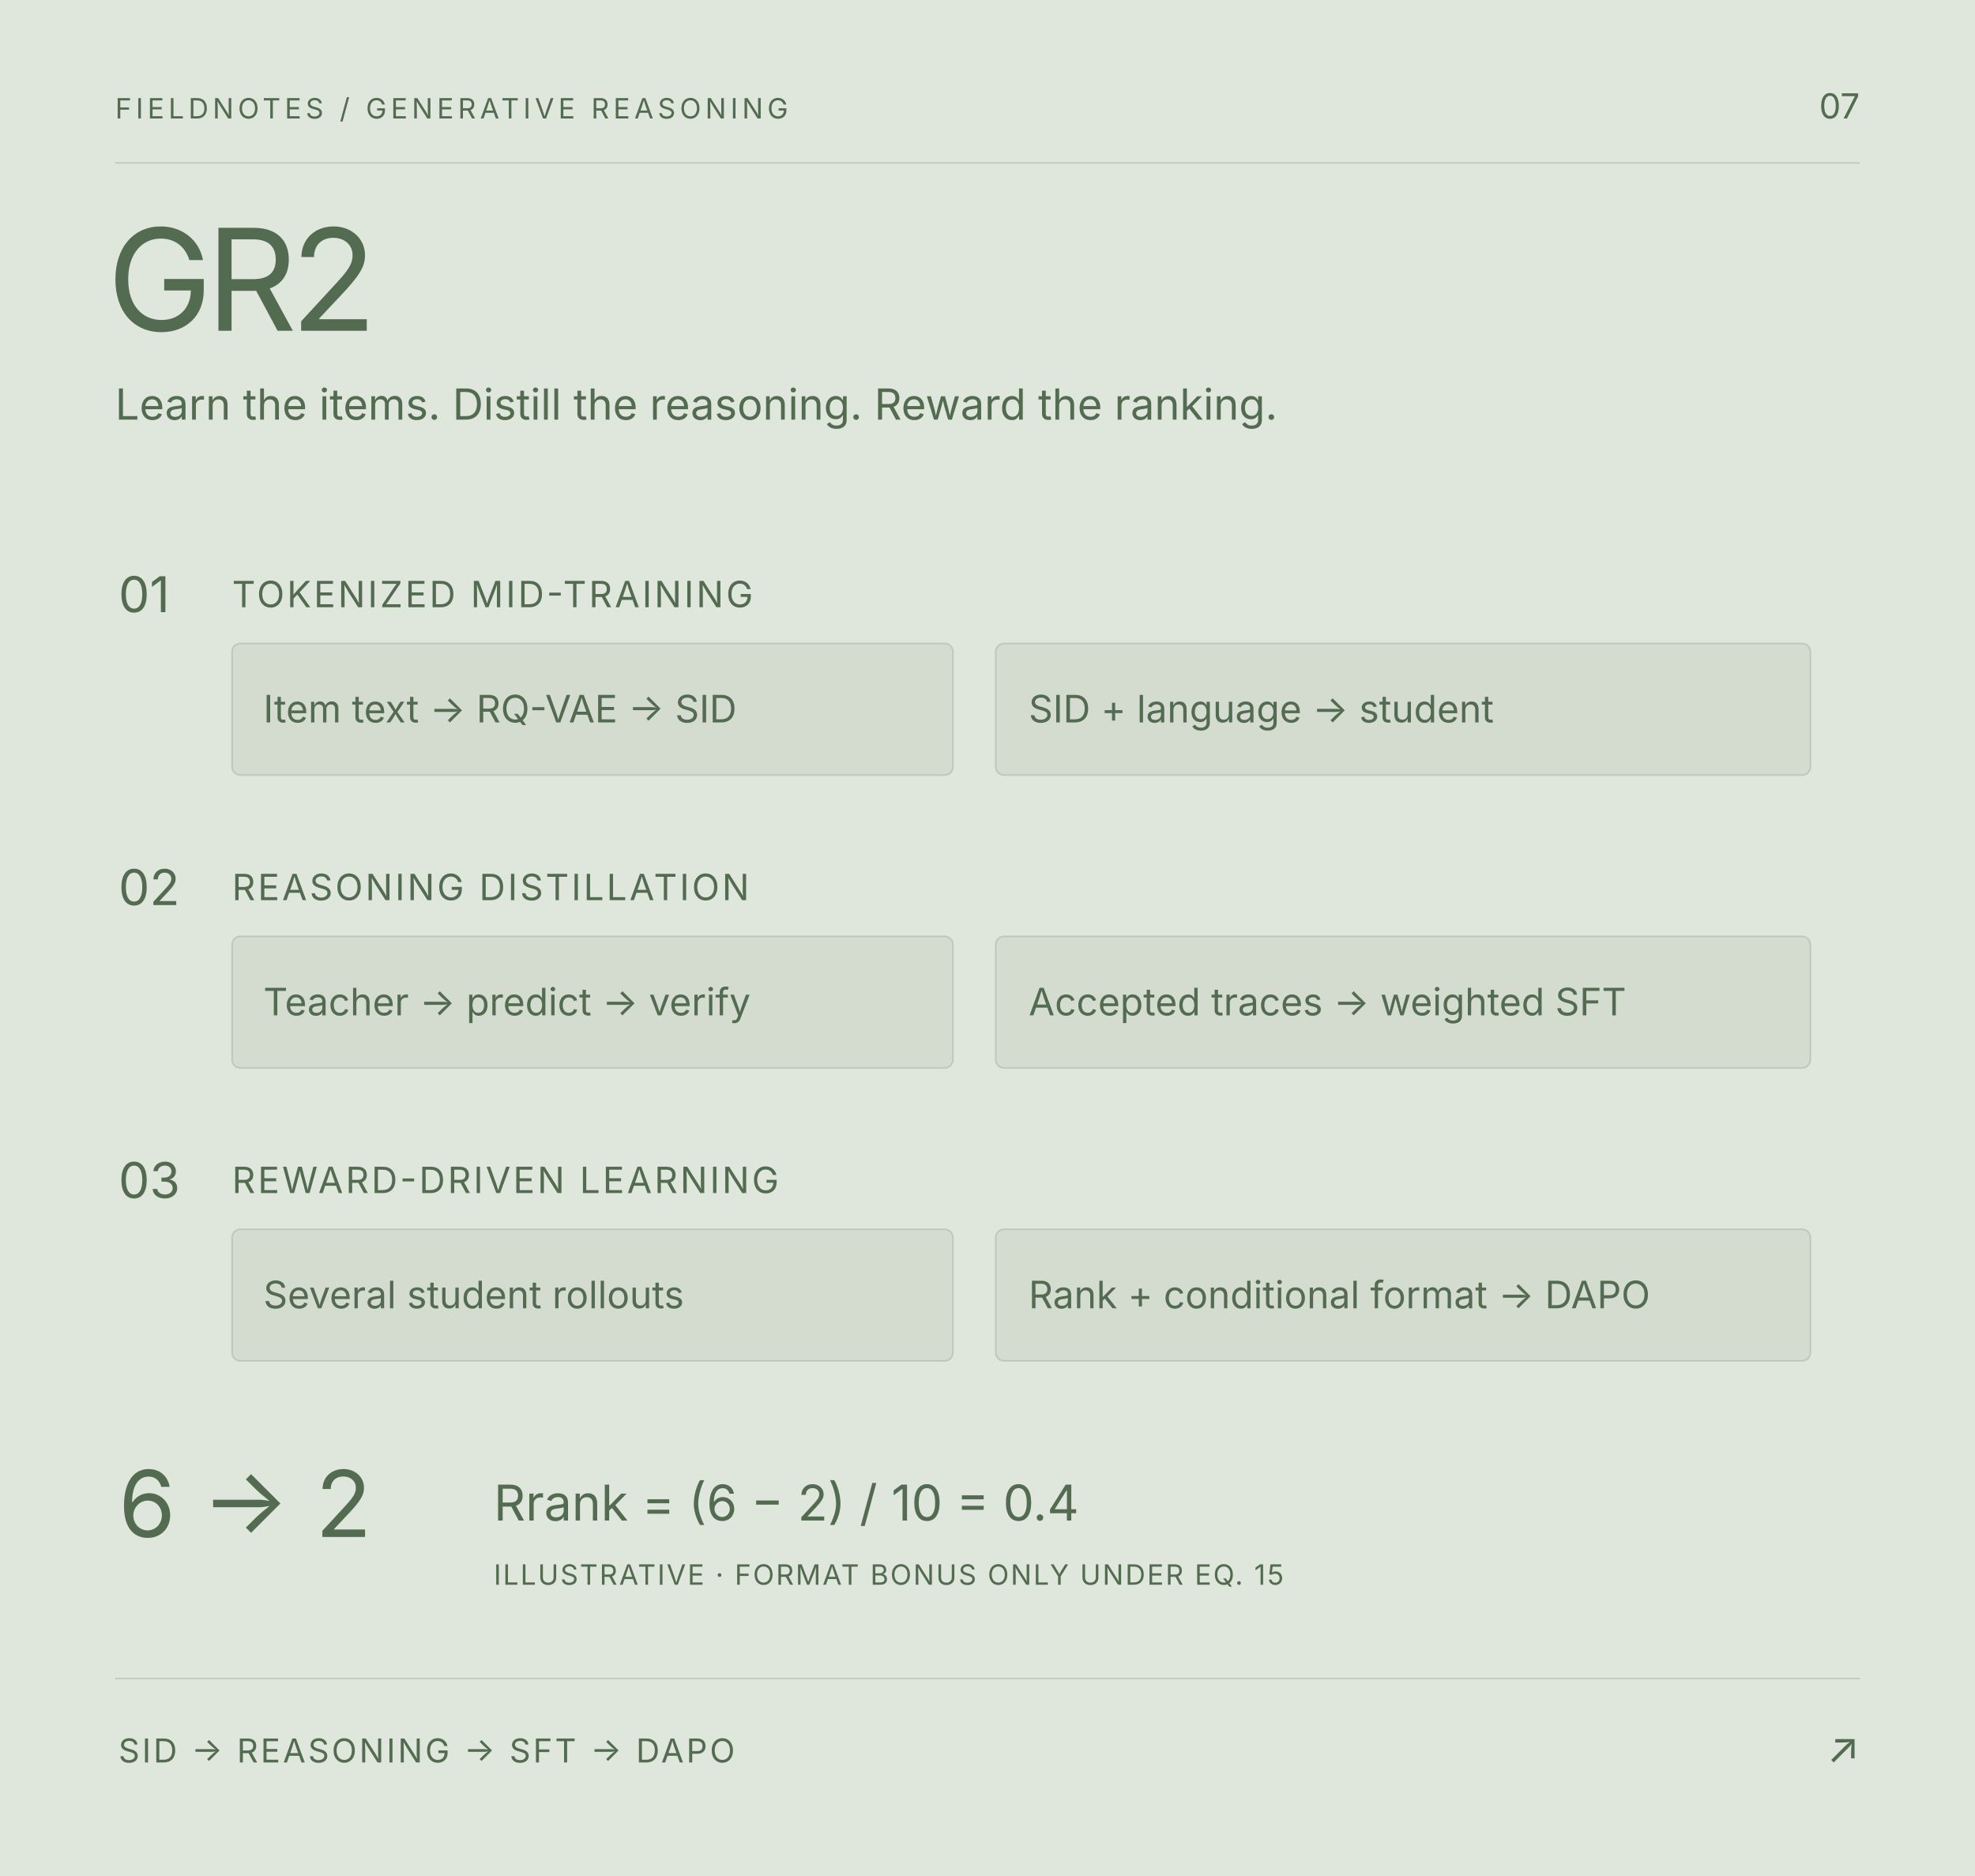
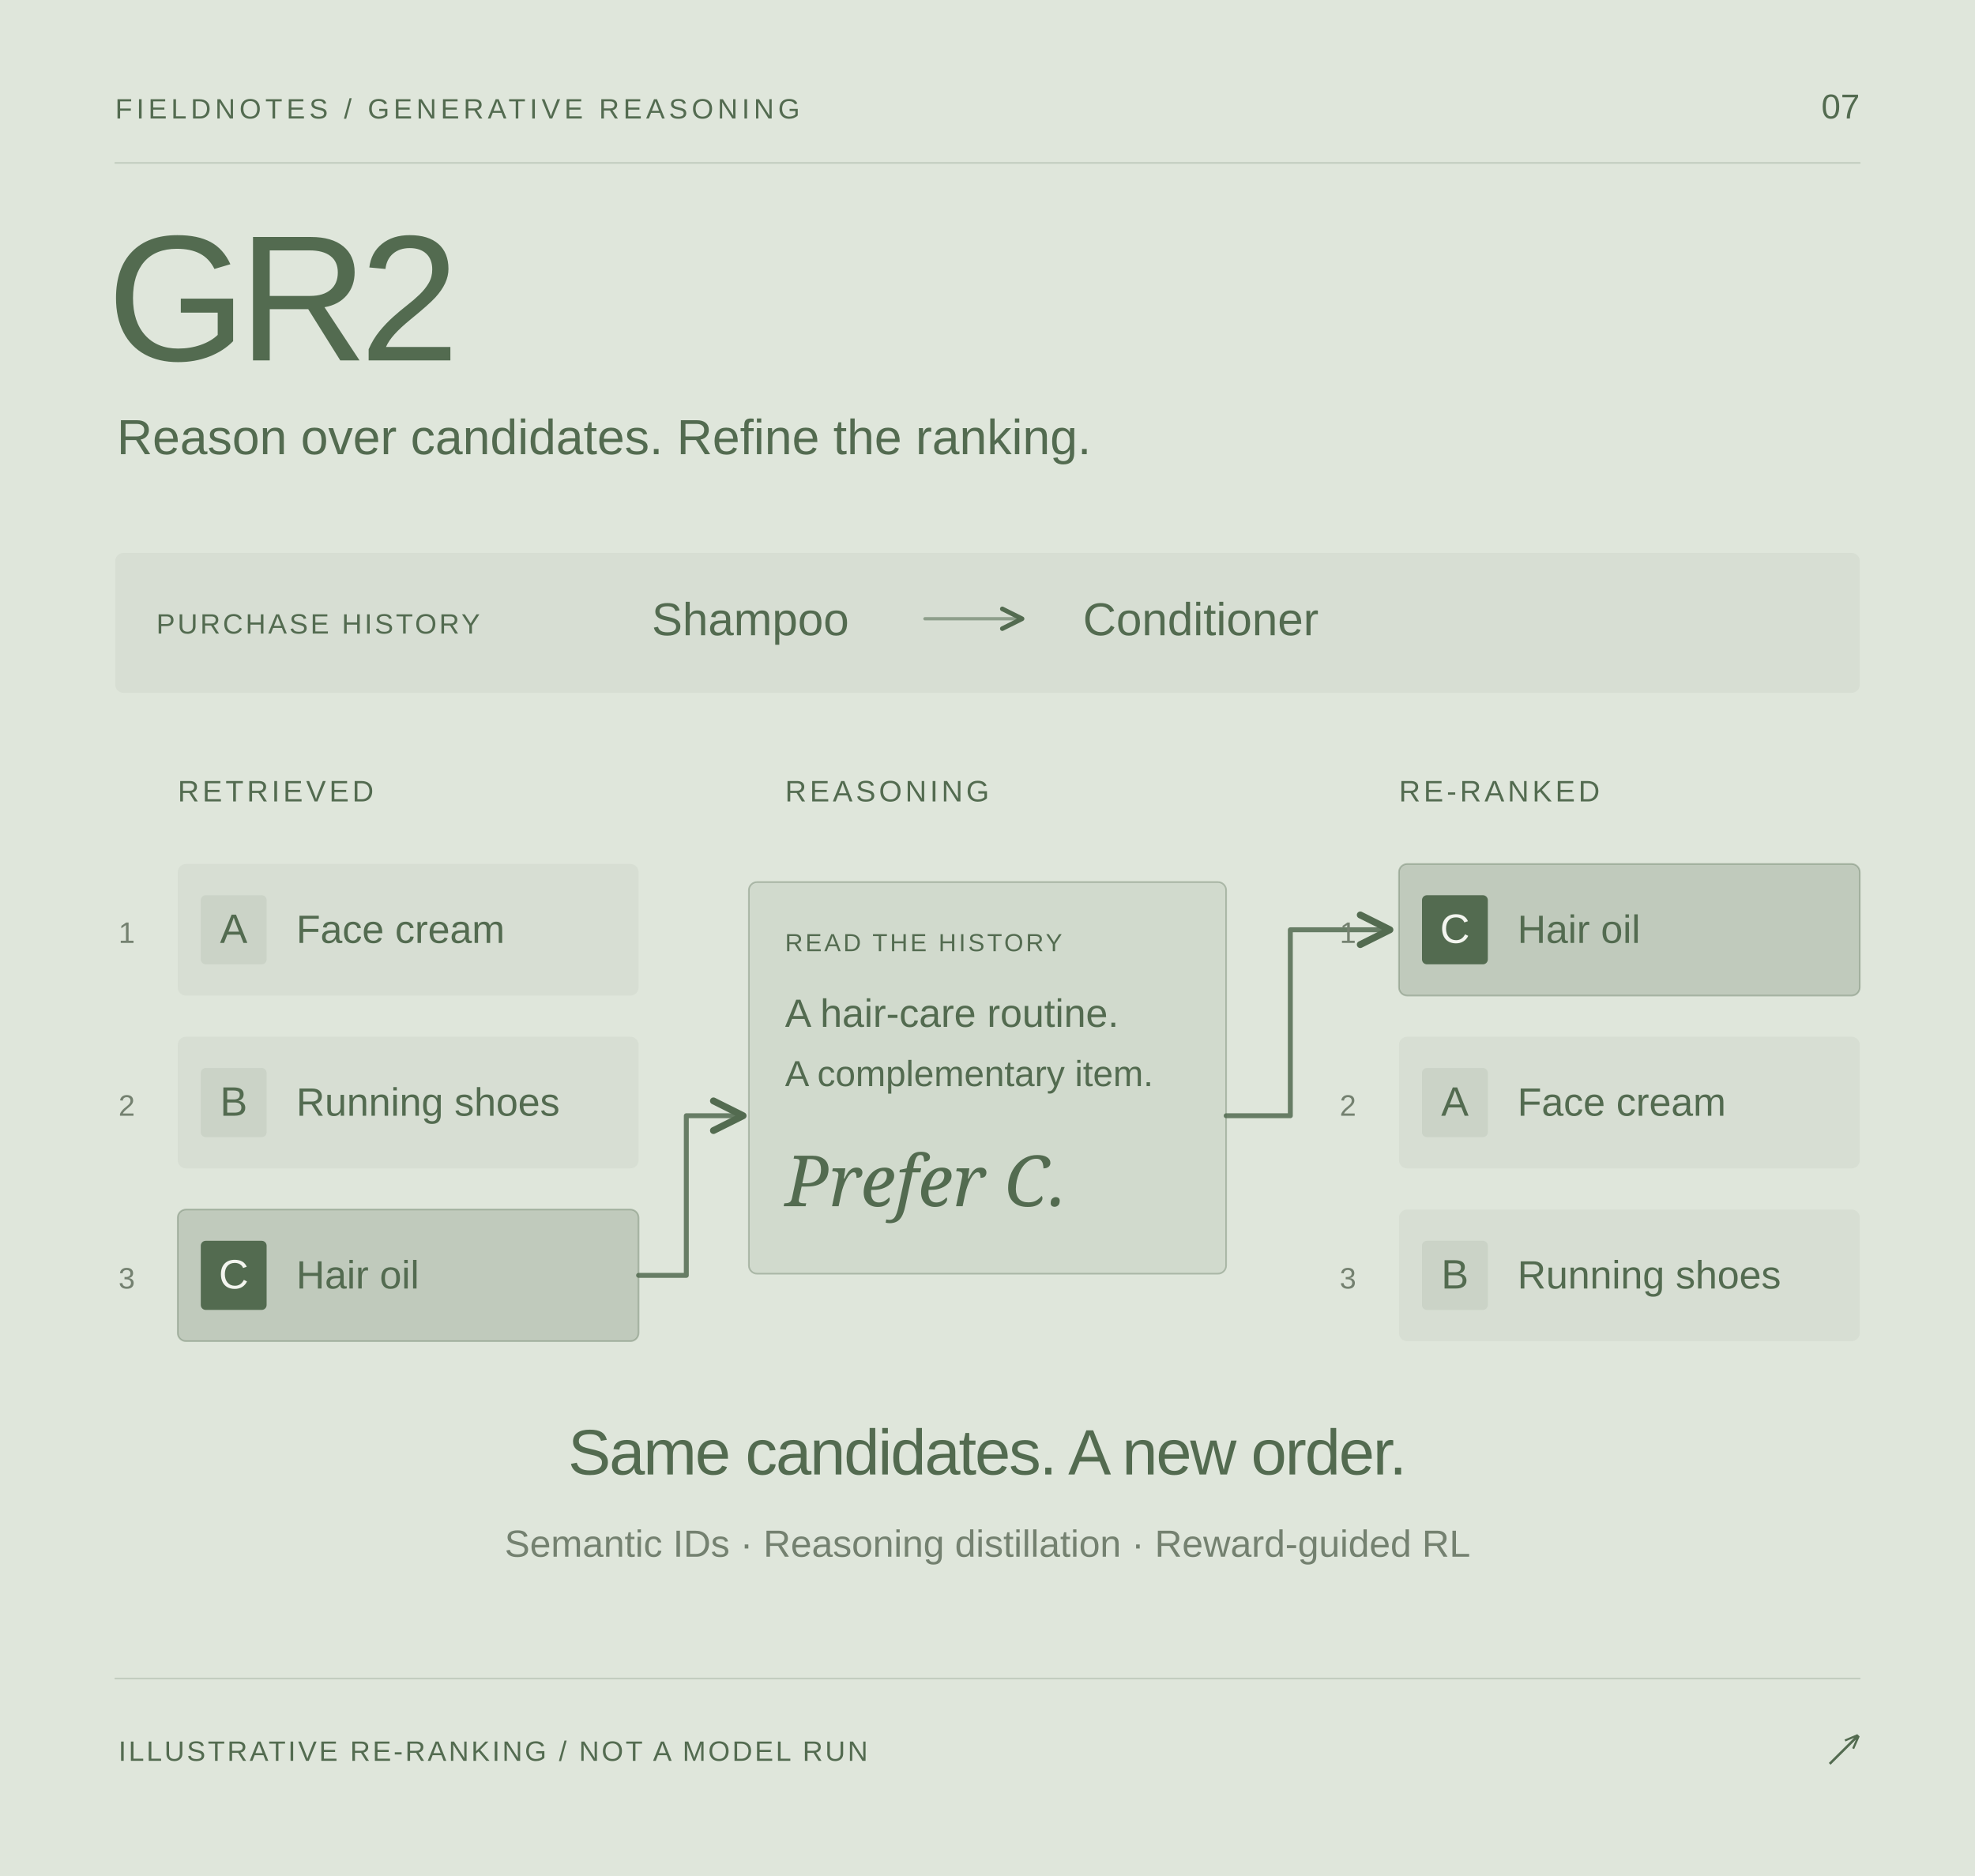
<svg xmlns="http://www.w3.org/2000/svg" width="1200" height="1140" viewBox="0 0 1200 1140" role="img" aria-labelledby="title desc">
+   <defs>
+     <marker id="arrow" markerWidth="8" markerHeight="8" refX="6.5" refY="4" orient="auto">
+       <path d="M1 1L7 4L1 7" fill="none" stroke="#536b50" stroke-width="1.4" stroke-linejoin="round" stroke-linecap="round" />
+     </marker>
+   </defs>
  <rect width="1200" height="1140" fill="#dfe6db" />
-   <text x="70" y="72" fill="#536b50" font-family="Inter, Helvetica Neue, Arial, sans-serif" font-size="17" letter-spacing="2.5">FIELDNOTES / GENERATIVE REASONING</text>
-   <text x="1130" y="72" fill="#536b50" font-family="Inter, Helvetica Neue, Arial, sans-serif" font-size="21" text-anchor="end">07</text>
-   <path d="M70 99H1130" stroke="#536b50" stroke-opacity=".2" />
-   <text x="65" y="201" fill="#536b50" font-family="Inter, Helvetica Neue, Arial, sans-serif" font-size="86" letter-spacing="-4">GR2</text>
-   <text x="70" y="255" fill="#536b50" font-family="Inter, Helvetica Neue, Arial, sans-serif" font-size="26">Learn the items. Distill the reasoning. Reward the ranking.</text>
-   <text x="72" y="372" fill="#536b50" font-family="Inter, Helvetica Neue, Arial, sans-serif" font-size="30">01</text>
-   <text x="141" y="369" fill="#536b50" font-family="Inter, Helvetica Neue, Arial, sans-serif" font-size="22" letter-spacing="1.5">TOKENIZED MID-TRAINING</text>
-   <rect x="141" y="391" width="438" height="80" rx="5" fill="#536b50" fill-opacity=".08" stroke="#536b50" stroke-opacity=".2" />
-   <rect x="605" y="391" width="495" height="80" rx="5" fill="#536b50" fill-opacity=".08" stroke="#536b50" stroke-opacity=".2" />
-   <text x="160" y="439" fill="#536b50" font-family="Inter, Helvetica Neue, Arial, sans-serif" font-size="23">Item text → RQ-VAE → SID</text>
-   <text x="625" y="439" fill="#536b50" font-family="Inter, Helvetica Neue, Arial, sans-serif" font-size="23">SID + language → student</text>
-   <text x="72" y="550" fill="#536b50" font-family="Inter, Helvetica Neue, Arial, sans-serif" font-size="30">02</text>
-   <text x="141" y="547" fill="#536b50" font-family="Inter, Helvetica Neue, Arial, sans-serif" font-size="22" letter-spacing="1.5">REASONING DISTILLATION</text>
-   <rect x="141" y="569" width="438" height="80" rx="5" fill="#536b50" fill-opacity=".08" stroke="#536b50" stroke-opacity=".2" />
-   <rect x="605" y="569" width="495" height="80" rx="5" fill="#536b50" fill-opacity=".08" stroke="#536b50" stroke-opacity=".2" />
-   <text x="160" y="617" fill="#536b50" font-family="Inter, Helvetica Neue, Arial, sans-serif" font-size="23">Teacher → predict → verify</text>
-   <text x="625" y="617" fill="#536b50" font-family="Inter, Helvetica Neue, Arial, sans-serif" font-size="23">Accepted traces → weighted SFT</text>
-   <text x="72" y="728" fill="#536b50" font-family="Inter, Helvetica Neue, Arial, sans-serif" font-size="30">03</text>
-   <text x="141" y="725" fill="#536b50" font-family="Inter, Helvetica Neue, Arial, sans-serif" font-size="22" letter-spacing="1.5">REWARD-DRIVEN LEARNING</text>
-   <rect x="141" y="747" width="438" height="80" rx="5" fill="#536b50" fill-opacity=".08" stroke="#536b50" stroke-opacity=".2" />
-   <rect x="605" y="747" width="495" height="80" rx="5" fill="#536b50" fill-opacity=".08" stroke="#536b50" stroke-opacity=".2" />
-   <text x="160" y="795" fill="#536b50" font-family="Inter, Helvetica Neue, Arial, sans-serif" font-size="23">Several student rollouts</text>
-   <text x="625" y="795" fill="#536b50" font-family="Inter, Helvetica Neue, Arial, sans-serif" font-size="23">Rank + conditional format → DAPO</text>
-   <text x="72" y="934" fill="#536b50" font-family="Inter, Helvetica Neue, Arial, sans-serif" font-size="56">6 → 2</text>
-   <text x="300" y="924" fill="#536b50" font-family="Inter, Helvetica Neue, Arial, sans-serif" font-size="30">Rrank = (6 − 2) / 10 = 0.4</text>
-   <text x="300" y="963" fill="#536b50" font-family="Inter, Helvetica Neue, Arial, sans-serif" font-size="17" letter-spacing="1">ILLUSTRATIVE · FORMAT BONUS ONLY UNDER EQ. 15</text>
-   <path d="M70 1020H1130" stroke="#536b50" stroke-opacity=".2" />
-   <text x="72" y="1071" fill="#536b50" font-family="Inter, Helvetica Neue, Arial, sans-serif" font-size="20" letter-spacing="1.5">SID → REASONING → SFT → DAPO</text>
-   <text x="1130" y="1071" fill="#536b50" font-family="Inter, Helvetica Neue, Arial, sans-serif" font-size="26" text-anchor="end">↗</text>
+   <text x="70" y="72" fill="#536b50" font-family="Helvetica Neue, Arial, sans-serif" font-size="17" letter-spacing="2.5">FIELDNOTES / GENERATIVE REASONING</text>
+   <text x="1130" y="72" fill="#536b50" font-family="Helvetica Neue, Arial, sans-serif" font-size="21" text-anchor="end">07</text>
+   <path d="M70 99H1130" fill="none" stroke="#536b50" stroke-width="1" stroke-opacity=".2" stroke-linecap="round" stroke-linejoin="round" />
+   <text x="65" y="219" fill="#536b50" font-family="Helvetica Neue, Arial, sans-serif" font-size="109" font-weight="500" letter-spacing="-5">GR2</text>
+   <text x="71" y="276" fill="#536b50" font-family="Helvetica Neue, Arial, sans-serif" font-size="30">Reason over candidates. Refine the ranking.</text>
+   <rect x="70" y="336" width="1060" height="85" rx="5" fill="#536b50" fill-opacity=".055" />
+   <text x="95" y="385" fill="#536b50" font-family="Helvetica Neue, Arial, sans-serif" font-size="17" letter-spacing="1.5">PURCHASE HISTORY</text>
+   <text x="396" y="386" fill="#536b50" font-family="Helvetica Neue, Arial, sans-serif" font-size="28">Shampoo</text>
+   <path d="M562 376H620" fill="none" stroke="#536b50" stroke-width="2" stroke-opacity=".55" stroke-linecap="round" stroke-linejoin="round" marker-end="url(#arrow)" />
+   <text x="658" y="386" fill="#536b50" font-family="Helvetica Neue, Arial, sans-serif" font-size="28">Conditioner</text>
+   <text x="108" y="487" fill="#536b50" font-family="Helvetica Neue, Arial, sans-serif" font-size="18" letter-spacing="2">RETRIEVED</text>
+   <text x="477" y="487" fill="#536b50" font-family="Helvetica Neue, Arial, sans-serif" font-size="18" letter-spacing="2">REASONING</text>
+   <text x="850" y="487" fill="#536b50" font-family="Helvetica Neue, Arial, sans-serif" font-size="18" letter-spacing="2">RE-RANKED</text>
+   <path d="M388 775H417V678H450" fill="none" stroke="#536b50" stroke-width="3" stroke-opacity=".85" stroke-linecap="round" stroke-linejoin="round" marker-end="url(#arrow)" />
+   <path d="M745 678H784V565H843" fill="none" stroke="#536b50" stroke-width="3" stroke-opacity=".85" stroke-linecap="round" stroke-linejoin="round" marker-end="url(#arrow)" />
+   <text x="77" y="573" fill="#748170" font-family="Helvetica Neue, Arial, sans-serif" font-size="18" text-anchor="middle">1</text>
+   <rect x="108" y="525" width="280" height="80" rx="5" fill="#536b50" fill-opacity=".055" />
+   <rect x="122" y="544" width="40" height="42" rx="3" fill="#536b50" fill-opacity="0.09" />
+   <text x="142" y="573" fill="#536b50" font-family="Helvetica Neue, Arial, sans-serif" font-size="25" text-anchor="middle" font-weight="500">A</text>
+   <text x="180" y="573" fill="#536b50" font-family="Helvetica Neue, Arial, sans-serif" font-size="24">Face cream</text>
+   <text x="77" y="678" fill="#748170" font-family="Helvetica Neue, Arial, sans-serif" font-size="18" text-anchor="middle">2</text>
+   <rect x="108" y="630" width="280" height="80" rx="5" fill="#536b50" fill-opacity=".055" />
+   <rect x="122" y="649" width="40" height="42" rx="3" fill="#536b50" fill-opacity="0.09" />
+   <text x="142" y="678" fill="#536b50" font-family="Helvetica Neue, Arial, sans-serif" font-size="25" text-anchor="middle" font-weight="500">B</text>
+   <text x="180" y="678" fill="#536b50" font-family="Helvetica Neue, Arial, sans-serif" font-size="24">Running shoes</text>
+   <text x="77" y="783" fill="#748170" font-family="Helvetica Neue, Arial, sans-serif" font-size="18" text-anchor="middle">3</text>
+   <rect x="108" y="735" width="280" height="80" rx="5" fill="#536b50" fill-opacity=".22" stroke="#536b50" stroke-opacity=".35" />
+   <rect x="122" y="754" width="40" height="42" rx="3" fill="#536b50" fill-opacity="1" />
+   <text x="142" y="783" fill="#f3f5ef" font-family="Helvetica Neue, Arial, sans-serif" font-size="25" text-anchor="middle" font-weight="500">C</text>
+   <text x="180" y="783" fill="#536b50" font-family="Helvetica Neue, Arial, sans-serif" font-size="24" font-weight="500">Hair oil</text>
+   <text x="819" y="573" fill="#748170" font-family="Helvetica Neue, Arial, sans-serif" font-size="18" text-anchor="middle">1</text>
+   <rect x="850" y="525" width="280" height="80" rx="5" fill="#536b50" fill-opacity=".22" stroke="#536b50" stroke-opacity=".35" />
+   <rect x="864" y="544" width="40" height="42" rx="3" fill="#536b50" fill-opacity="1" />
+   <text x="884" y="573" fill="#f3f5ef" font-family="Helvetica Neue, Arial, sans-serif" font-size="25" text-anchor="middle" font-weight="500">C</text>
+   <text x="922" y="573" fill="#536b50" font-family="Helvetica Neue, Arial, sans-serif" font-size="24" font-weight="500">Hair oil</text>
+   <text x="819" y="678" fill="#748170" font-family="Helvetica Neue, Arial, sans-serif" font-size="18" text-anchor="middle">2</text>
+   <rect x="850" y="630" width="280" height="80" rx="5" fill="#536b50" fill-opacity=".055" />
+   <rect x="864" y="649" width="40" height="42" rx="3" fill="#536b50" fill-opacity="0.09" />
+   <text x="884" y="678" fill="#536b50" font-family="Helvetica Neue, Arial, sans-serif" font-size="25" text-anchor="middle" font-weight="500">A</text>
+   <text x="922" y="678" fill="#536b50" font-family="Helvetica Neue, Arial, sans-serif" font-size="24">Face cream</text>
+   <text x="819" y="783" fill="#748170" font-family="Helvetica Neue, Arial, sans-serif" font-size="18" text-anchor="middle">3</text>
+   <rect x="850" y="735" width="280" height="80" rx="5" fill="#536b50" fill-opacity=".055" />
+   <rect x="864" y="754" width="40" height="42" rx="3" fill="#536b50" fill-opacity="0.09" />
+   <text x="884" y="783" fill="#536b50" font-family="Helvetica Neue, Arial, sans-serif" font-size="25" text-anchor="middle" font-weight="500">B</text>
+   <text x="922" y="783" fill="#536b50" font-family="Helvetica Neue, Arial, sans-serif" font-size="24">Running shoes</text>
+   <rect x="455" y="536" width="290" height="238" rx="5" fill="#536b50" fill-opacity=".095" stroke="#536b50" stroke-opacity=".35" />
+   <text x="477" y="578" fill="#536b50" font-family="Helvetica Neue, Arial, sans-serif" font-size="15" letter-spacing="1.5">READ THE HISTORY</text>
+   <text x="477" y="624" fill="#536b50" font-family="Helvetica Neue, Arial, sans-serif" font-size="24">A hair-care routine.</text>
+   <text x="477" y="660" fill="#536b50" font-family="Helvetica Neue, Arial, sans-serif" font-size="22">A complementary item.</text>
+   <text x="477" y="733" fill="#536b50" font-family="Helvetica Neue, Arial, sans-serif" font-size="43" style="font-family:Georgia,serif" font-style="italic">Prefer C.</text>
+   <text x="600" y="896" fill="#536b50" font-family="Helvetica Neue, Arial, sans-serif" font-size="39" text-anchor="middle" letter-spacing="-1">Same candidates. A new order.</text>
+   <text x="600" y="946" fill="#748170" font-family="Helvetica Neue, Arial, sans-serif" font-size="23" text-anchor="middle">Semantic IDs · Reasoning distillation · Reward-guided RL</text>
+   <path d="M70 1020H1130" fill="none" stroke="#536b50" stroke-width="1" stroke-opacity=".2" stroke-linecap="round" stroke-linejoin="round" />
+   <text x="72" y="1070" fill="#536b50" font-family="Helvetica Neue, Arial, sans-serif" font-size="17" letter-spacing="1.4">ILLUSTRATIVE RE-RANKING / NOT A MODEL RUN</text>
+   <text x="1130" y="1071" fill="#536b50" font-family="Helvetica Neue, Arial, sans-serif" font-size="26" text-anchor="end">↗</text>
</svg>
